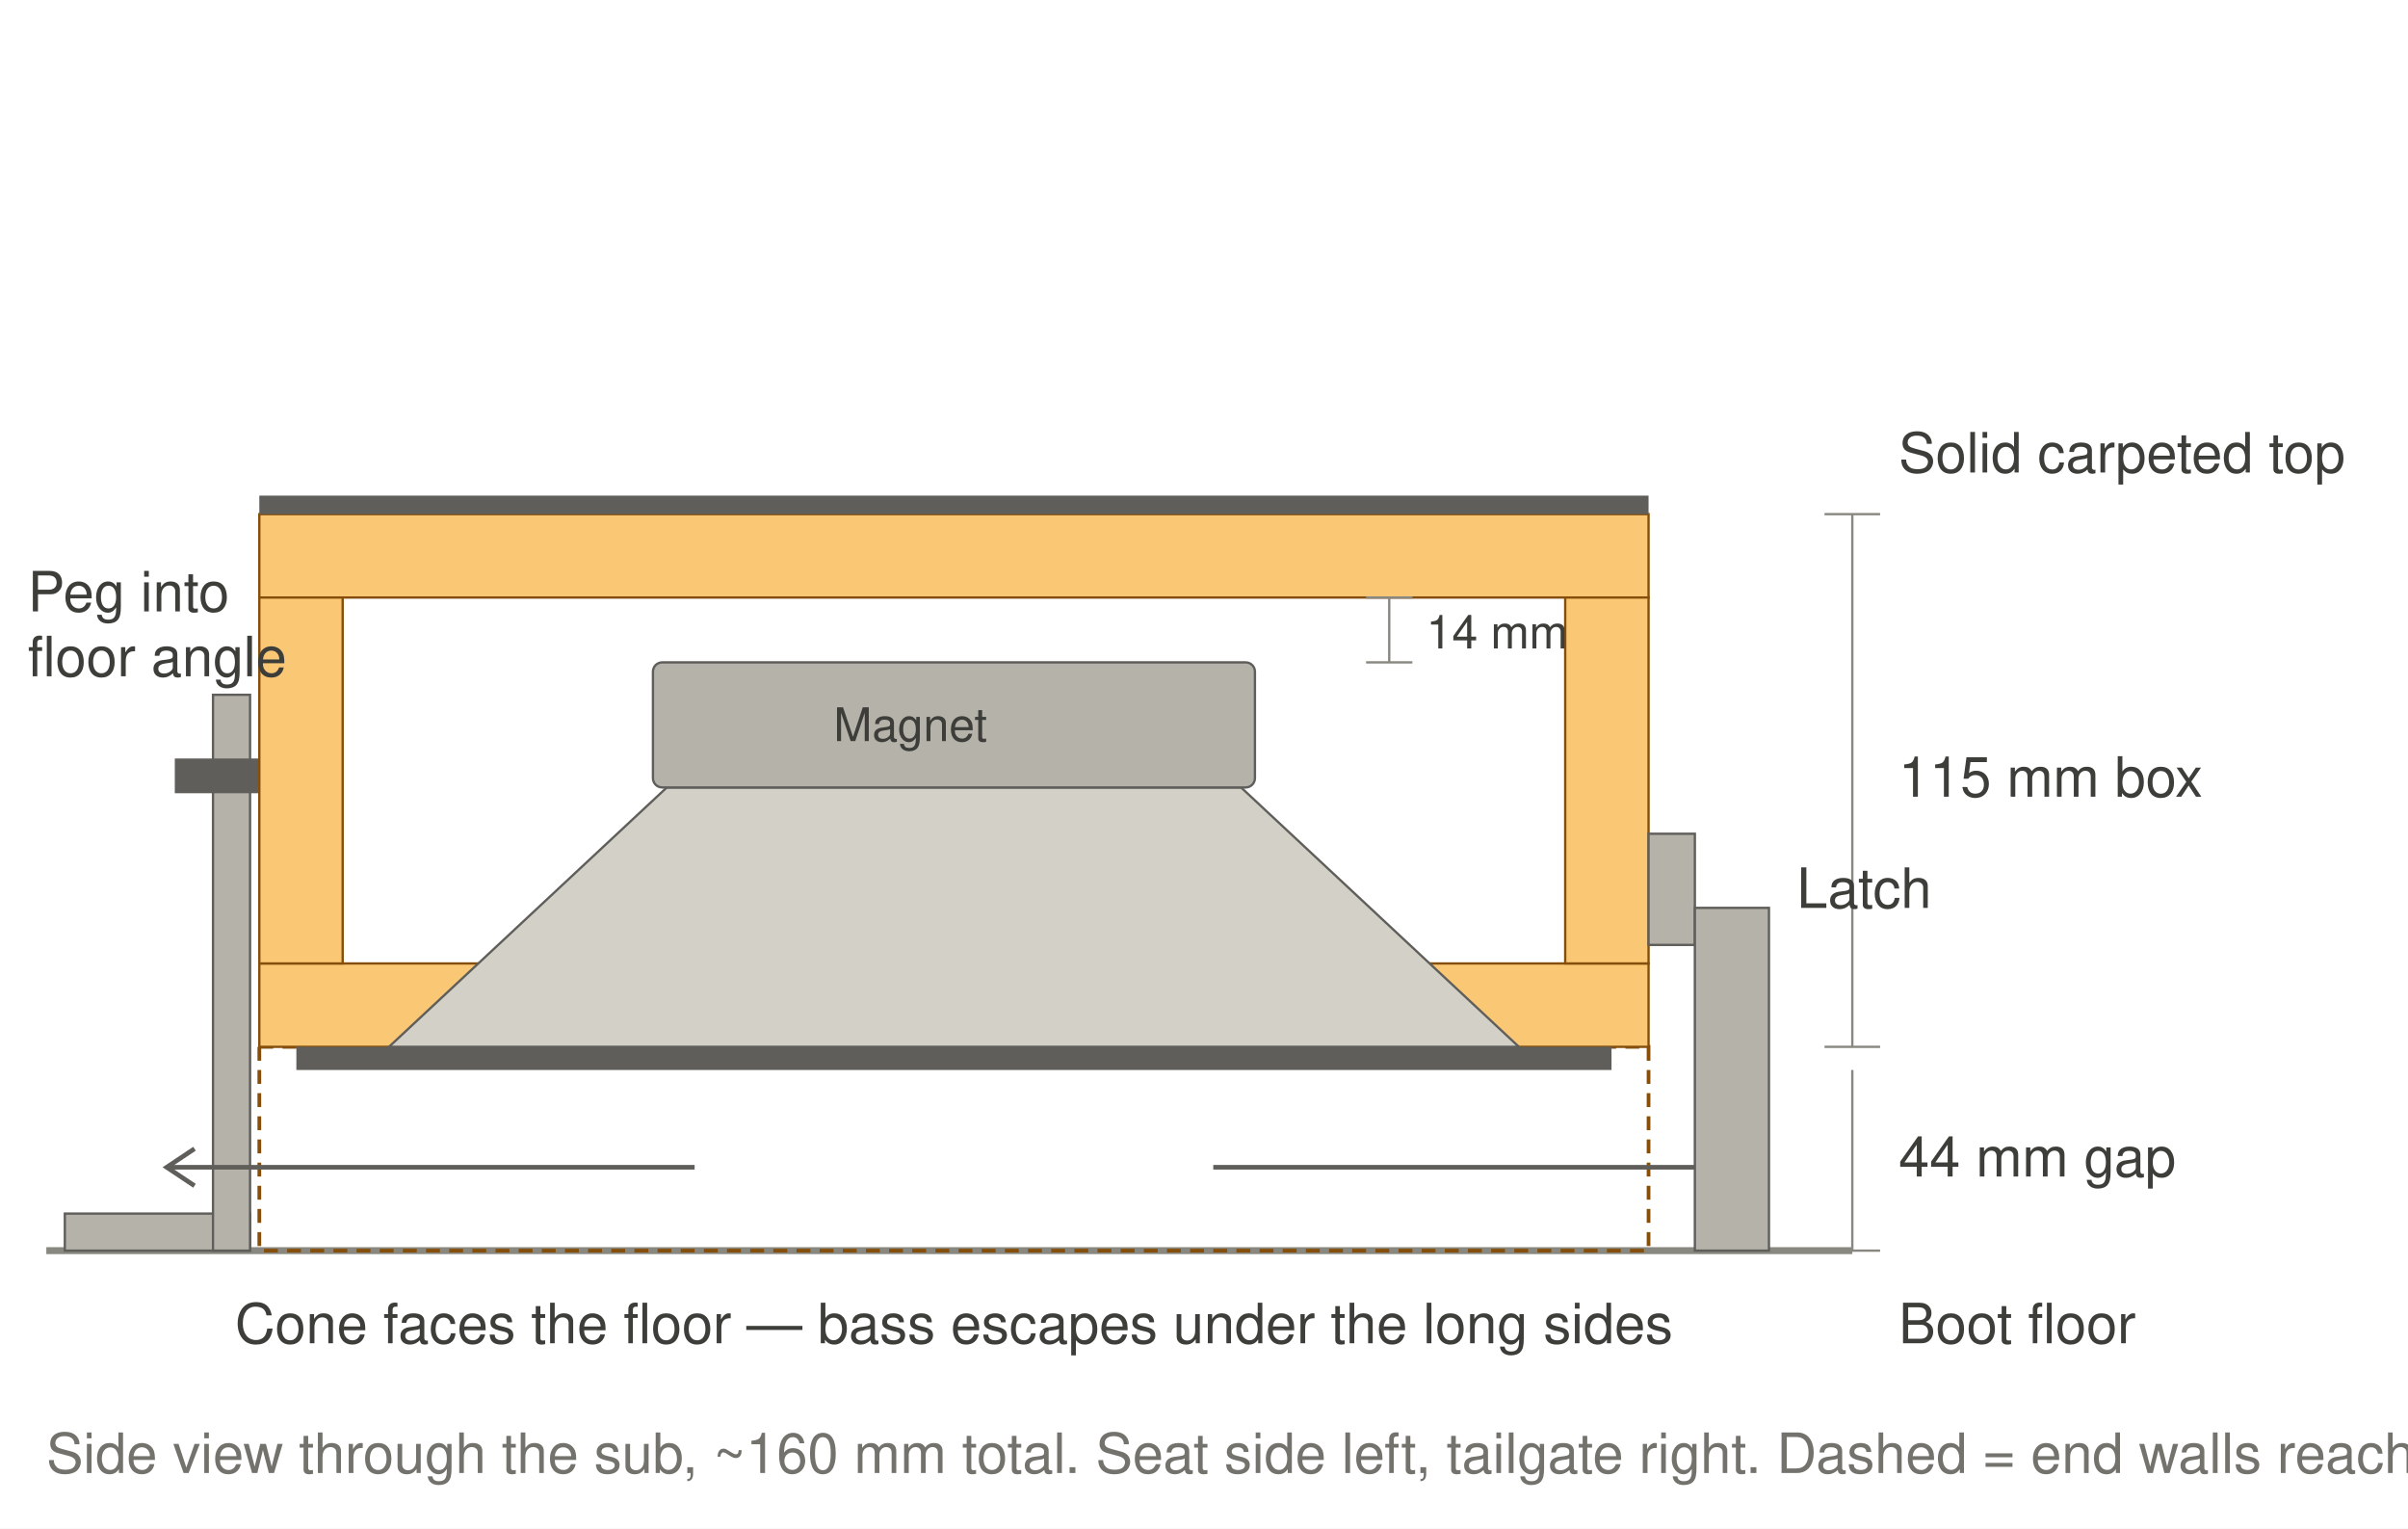
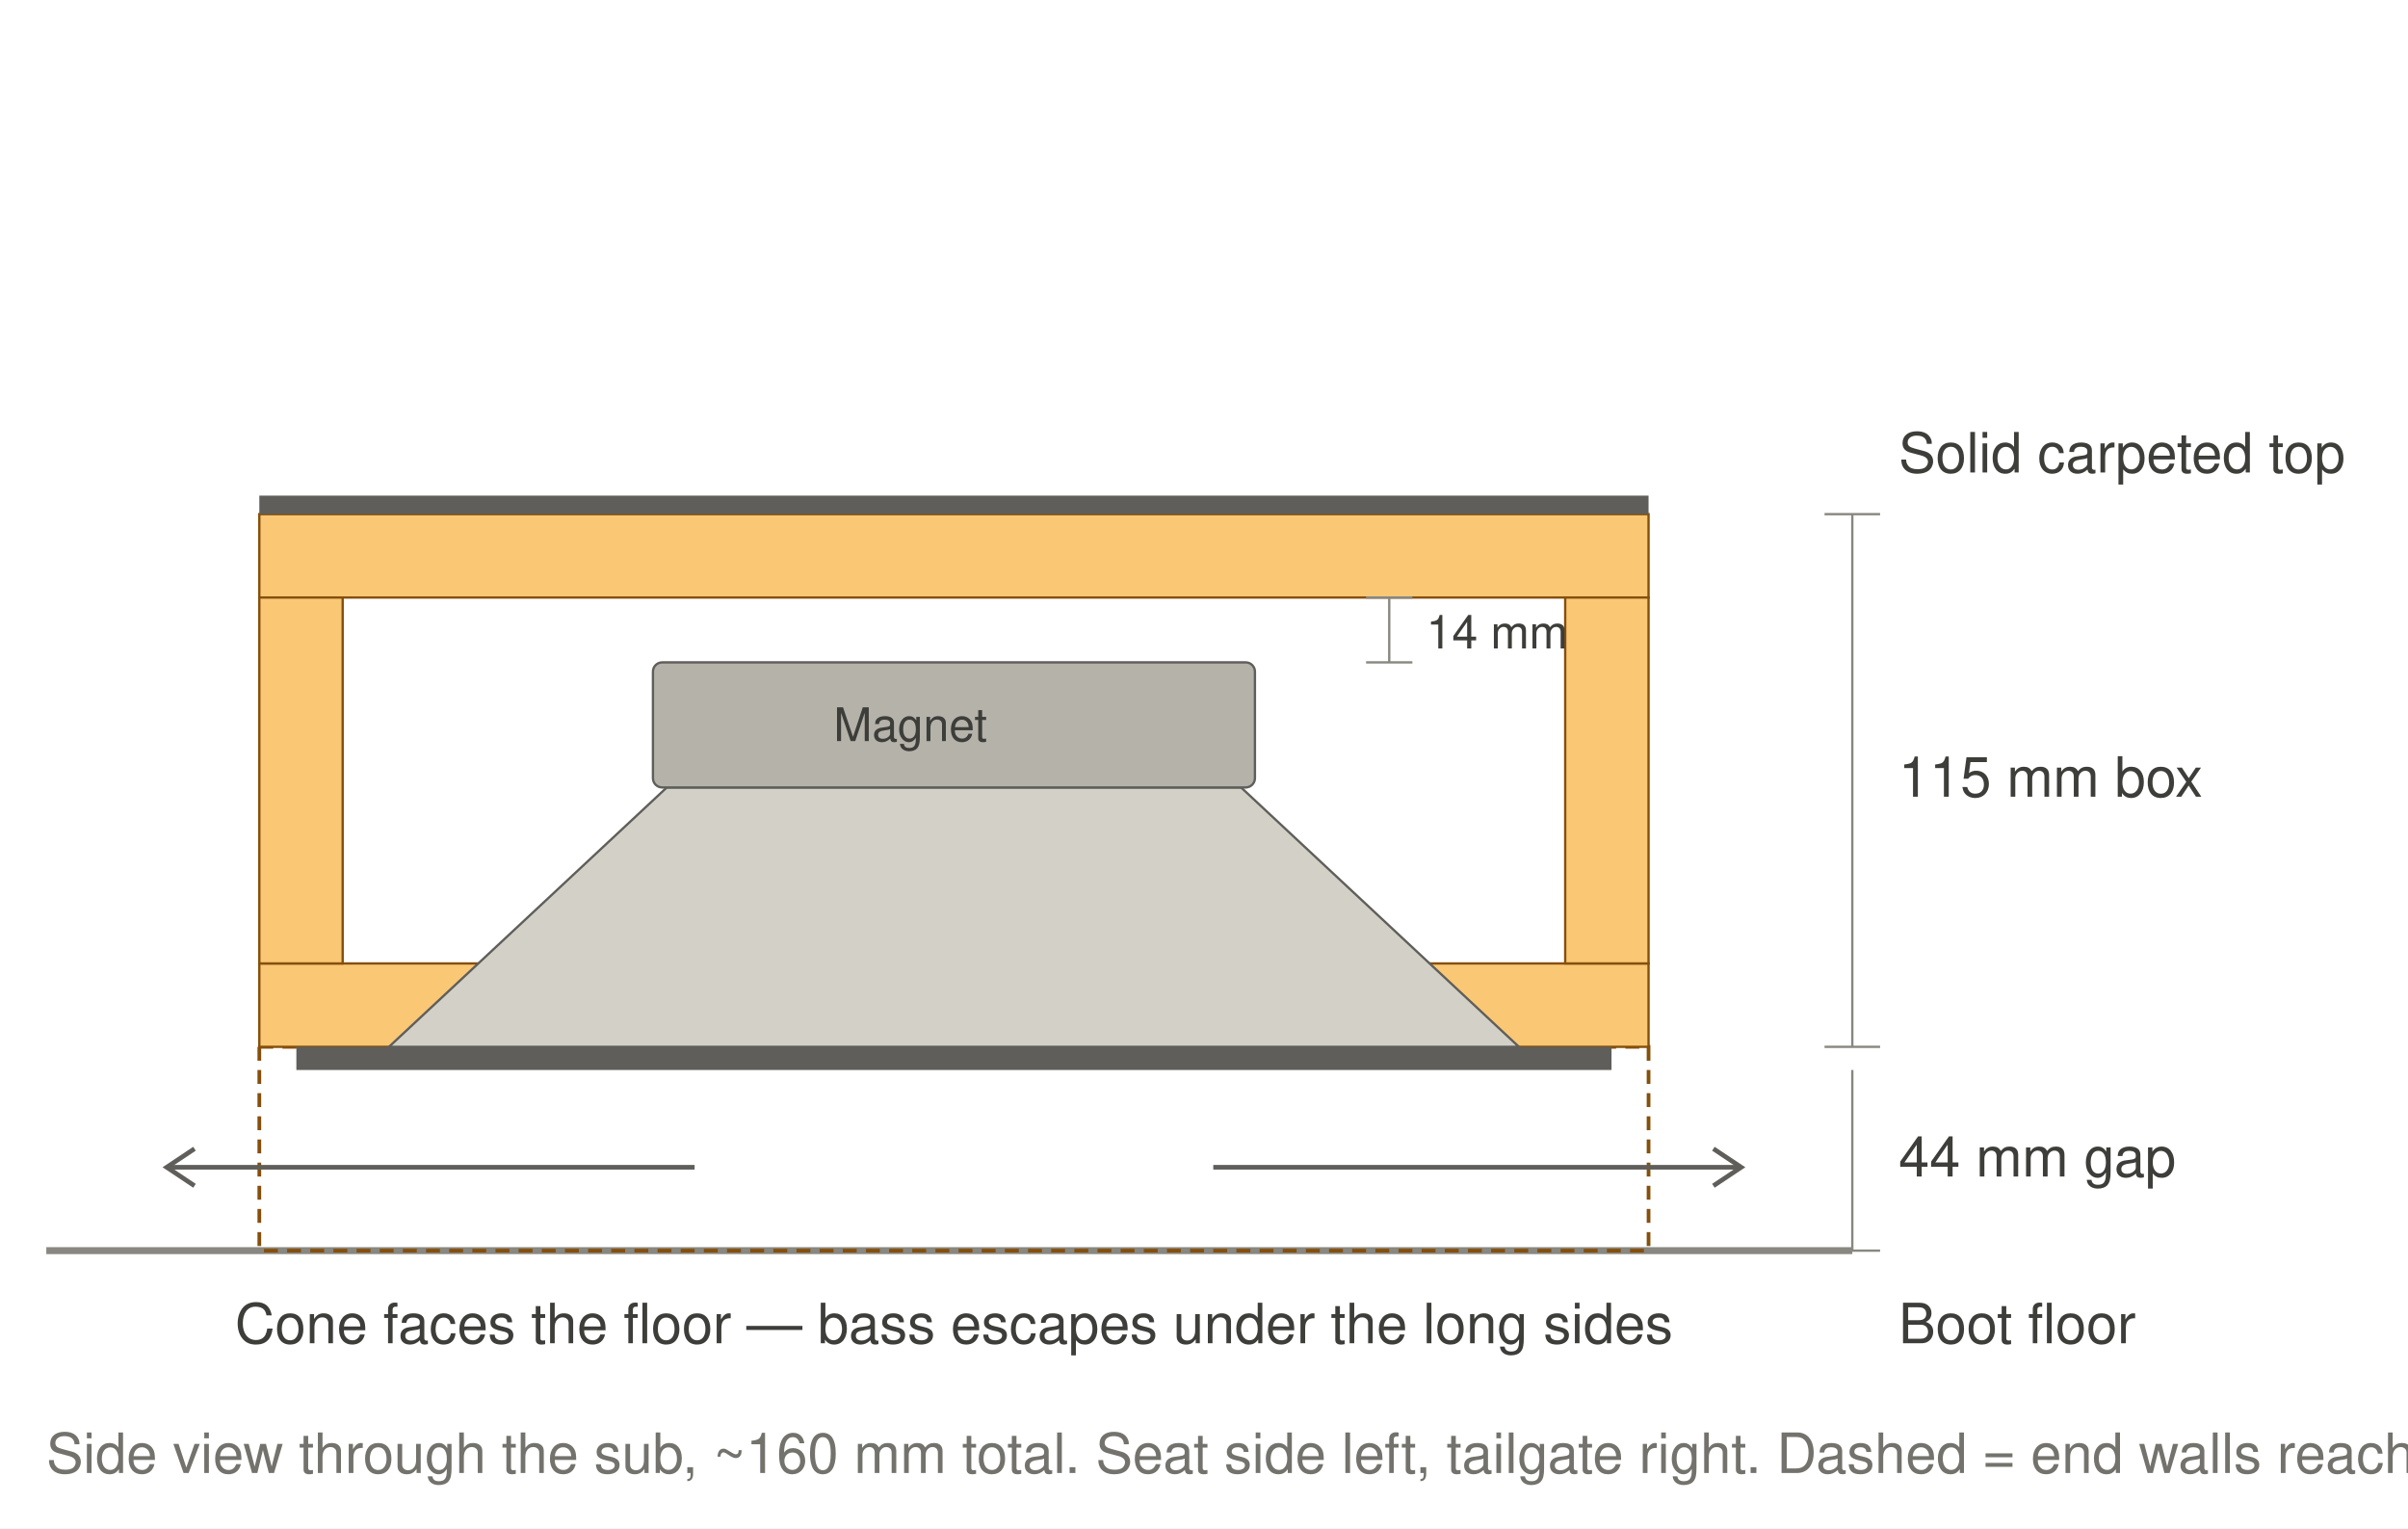
<svg xmlns="http://www.w3.org/2000/svg" viewBox="0 0 520 330" width="640" font-family="Helvetica, Arial, sans-serif" font-size="12">
  <rect width="520" height="330" fill="#ffffff" />
  <line x1="10" y1="270" x2="400" y2="270" stroke="#888780" stroke-width="1.5" />
  <rect x="56" y="226" width="300" height="44" fill="none" stroke="#854F0B" stroke-width="0.8" stroke-dasharray="3 2" />
-   <g fill="#B4B2A9" stroke="#5F5E5A" stroke-width="0.5">
-     <rect x="14" y="262" width="40" height="8" />
-     <rect x="46" y="150" width="8" height="120" />
-     <rect x="38" y="164" width="18" height="7" fill="#5F5E5A" />
-   </g>
  <g fill="#FAC775" stroke="#854F0B" stroke-width="0.5">
    <rect x="56" y="111" width="300" height="18" />
    <rect x="56" y="208" width="300" height="18" />
    <rect x="56" y="129" width="18" height="79" />
    <rect x="338" y="129" width="18" height="79" />
  </g>
  <rect x="56" y="107" width="300" height="4" fill="#5F5E5A" />
  <rect x="64" y="226" width="284" height="5" fill="#5F5E5A" />
  <polygon points="84,226 328,226 268,170 144,170" fill="#D3D1C7" stroke="#5F5E5A" stroke-width="0.5" />
  <rect x="141" y="143" width="130" height="27" rx="2" fill="#B4B2A9" stroke="#5F5E5A" stroke-width="0.5" />
  <g stroke="#5F5E5A" stroke-width="1" fill="none">
    <path d="M150 252 L36 252" />
    <path d="M42 248 L36 252 L42 256" />
    <path d="M262 252 L376 252" />
    <path d="M370 248 L376 252 L370 256" />
  </g>
-   <g fill="#B4B2A9" stroke="#5F5E5A" stroke-width="0.5">
-     <rect x="356" y="180" width="10" height="24" />
-     <rect x="366" y="196" width="16" height="74" />
-   </g>
  <g stroke="#888780" stroke-width="0.5" fill="none">
    <line x1="400" y1="111" x2="400" y2="226" />
    <line x1="394" y1="111" x2="406" y2="111" />
    <line x1="394" y1="226" x2="406" y2="226" />
    <line x1="400" y1="231" x2="400" y2="270" />
    <line x1="394" y1="270" x2="406" y2="270" />
    <line x1="300" y1="129" x2="300" y2="143" />
    <line x1="295" y1="129" x2="305" y2="129" />
    <line x1="295" y1="143" x2="305" y2="143" />
  </g>
  <g fill="#3d3d3a">
    <text x="410" y="102">Solid carpeted top</text>
    <text x="410" y="172">115 mm box</text>
    <text x="410" y="254">44 mm gap</text>
    <text x="308" y="140" font-size="10">14 mm</text>
-     <text x="388" y="196">Latch</text>
-     <text x="6" y="132">Peg into</text>
-     <text x="6" y="146">floor angle</text>
    <text x="180" y="160" font-size="10">Magnet</text>
    <text x="206" y="290" text-anchor="middle">Cone faces the floor — bass escapes under the long sides</text>
    <text x="410" y="290">Boot floor</text>
  </g>
-   <text x="10" y="318" fill="#73726c">Side view through the sub, ~160 mm total. Seat side left, tailgate right. Dashed = end walls reaching the floor. To scale.</text>
+   <text x="10" y="318" fill="#73726c">Side view through the sub, ~160 mm total. Seat side left, tailgate right. Dashed = end walls reaching the floor.</text>
</svg>
